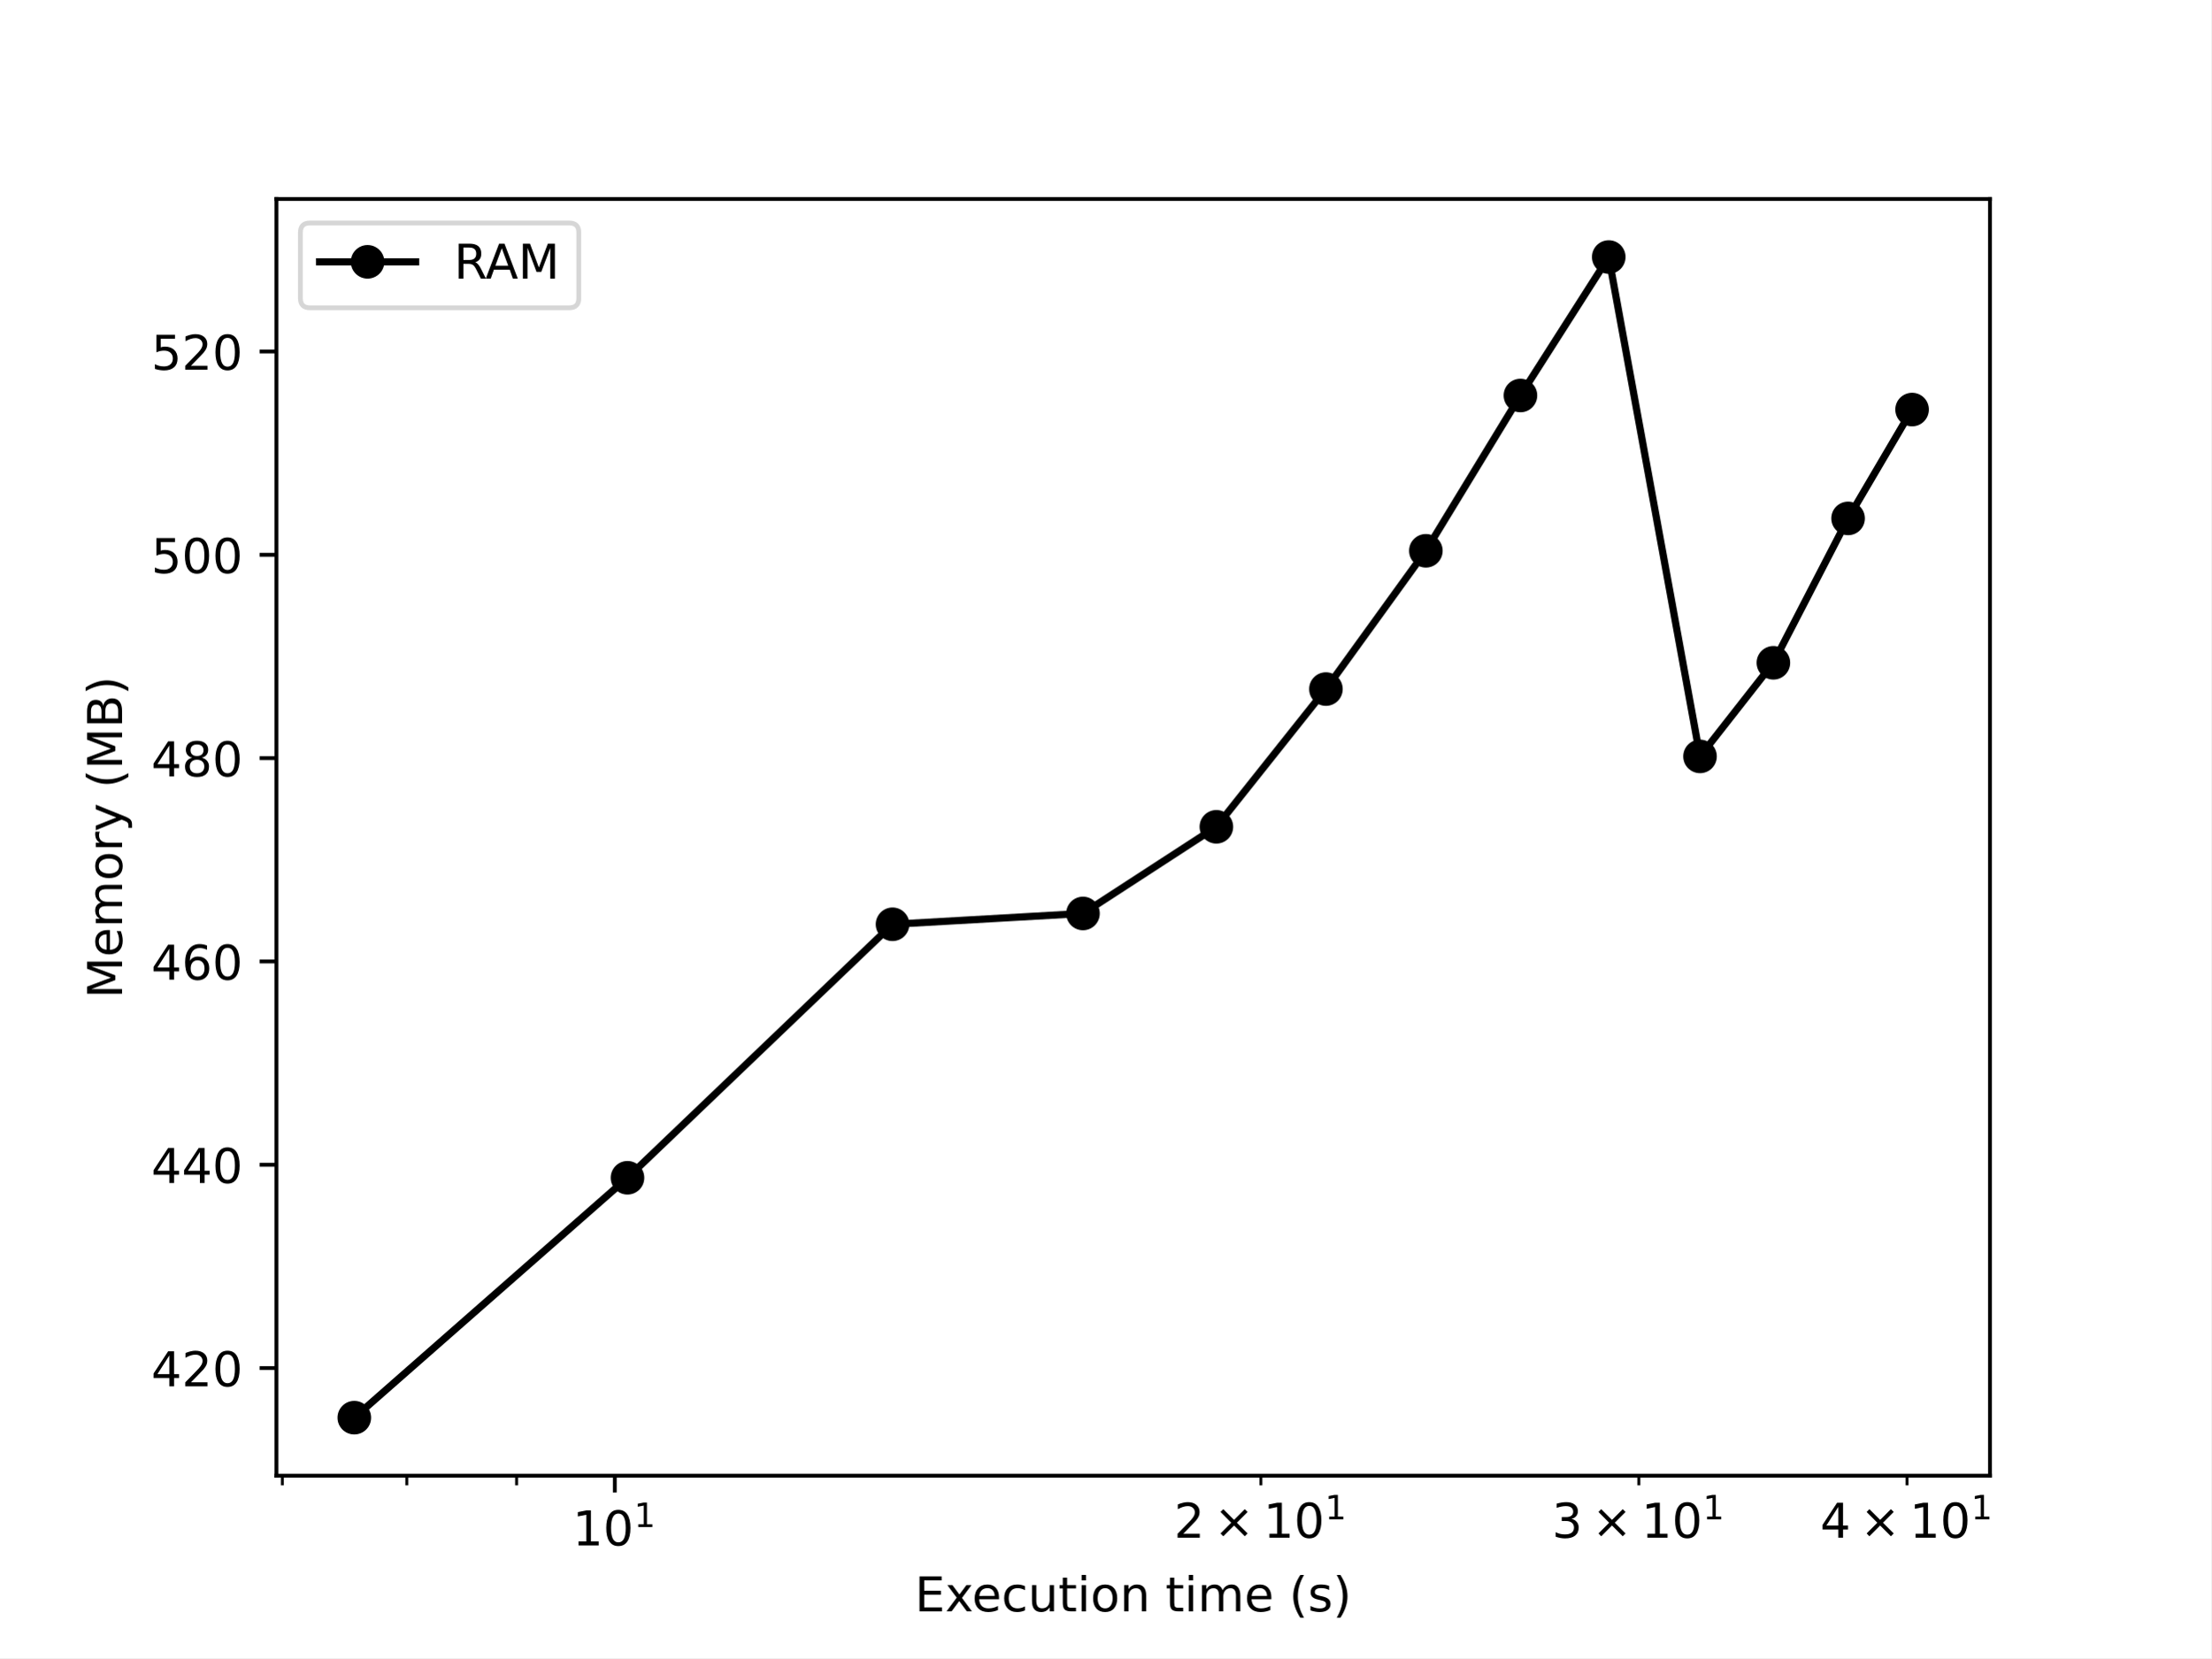
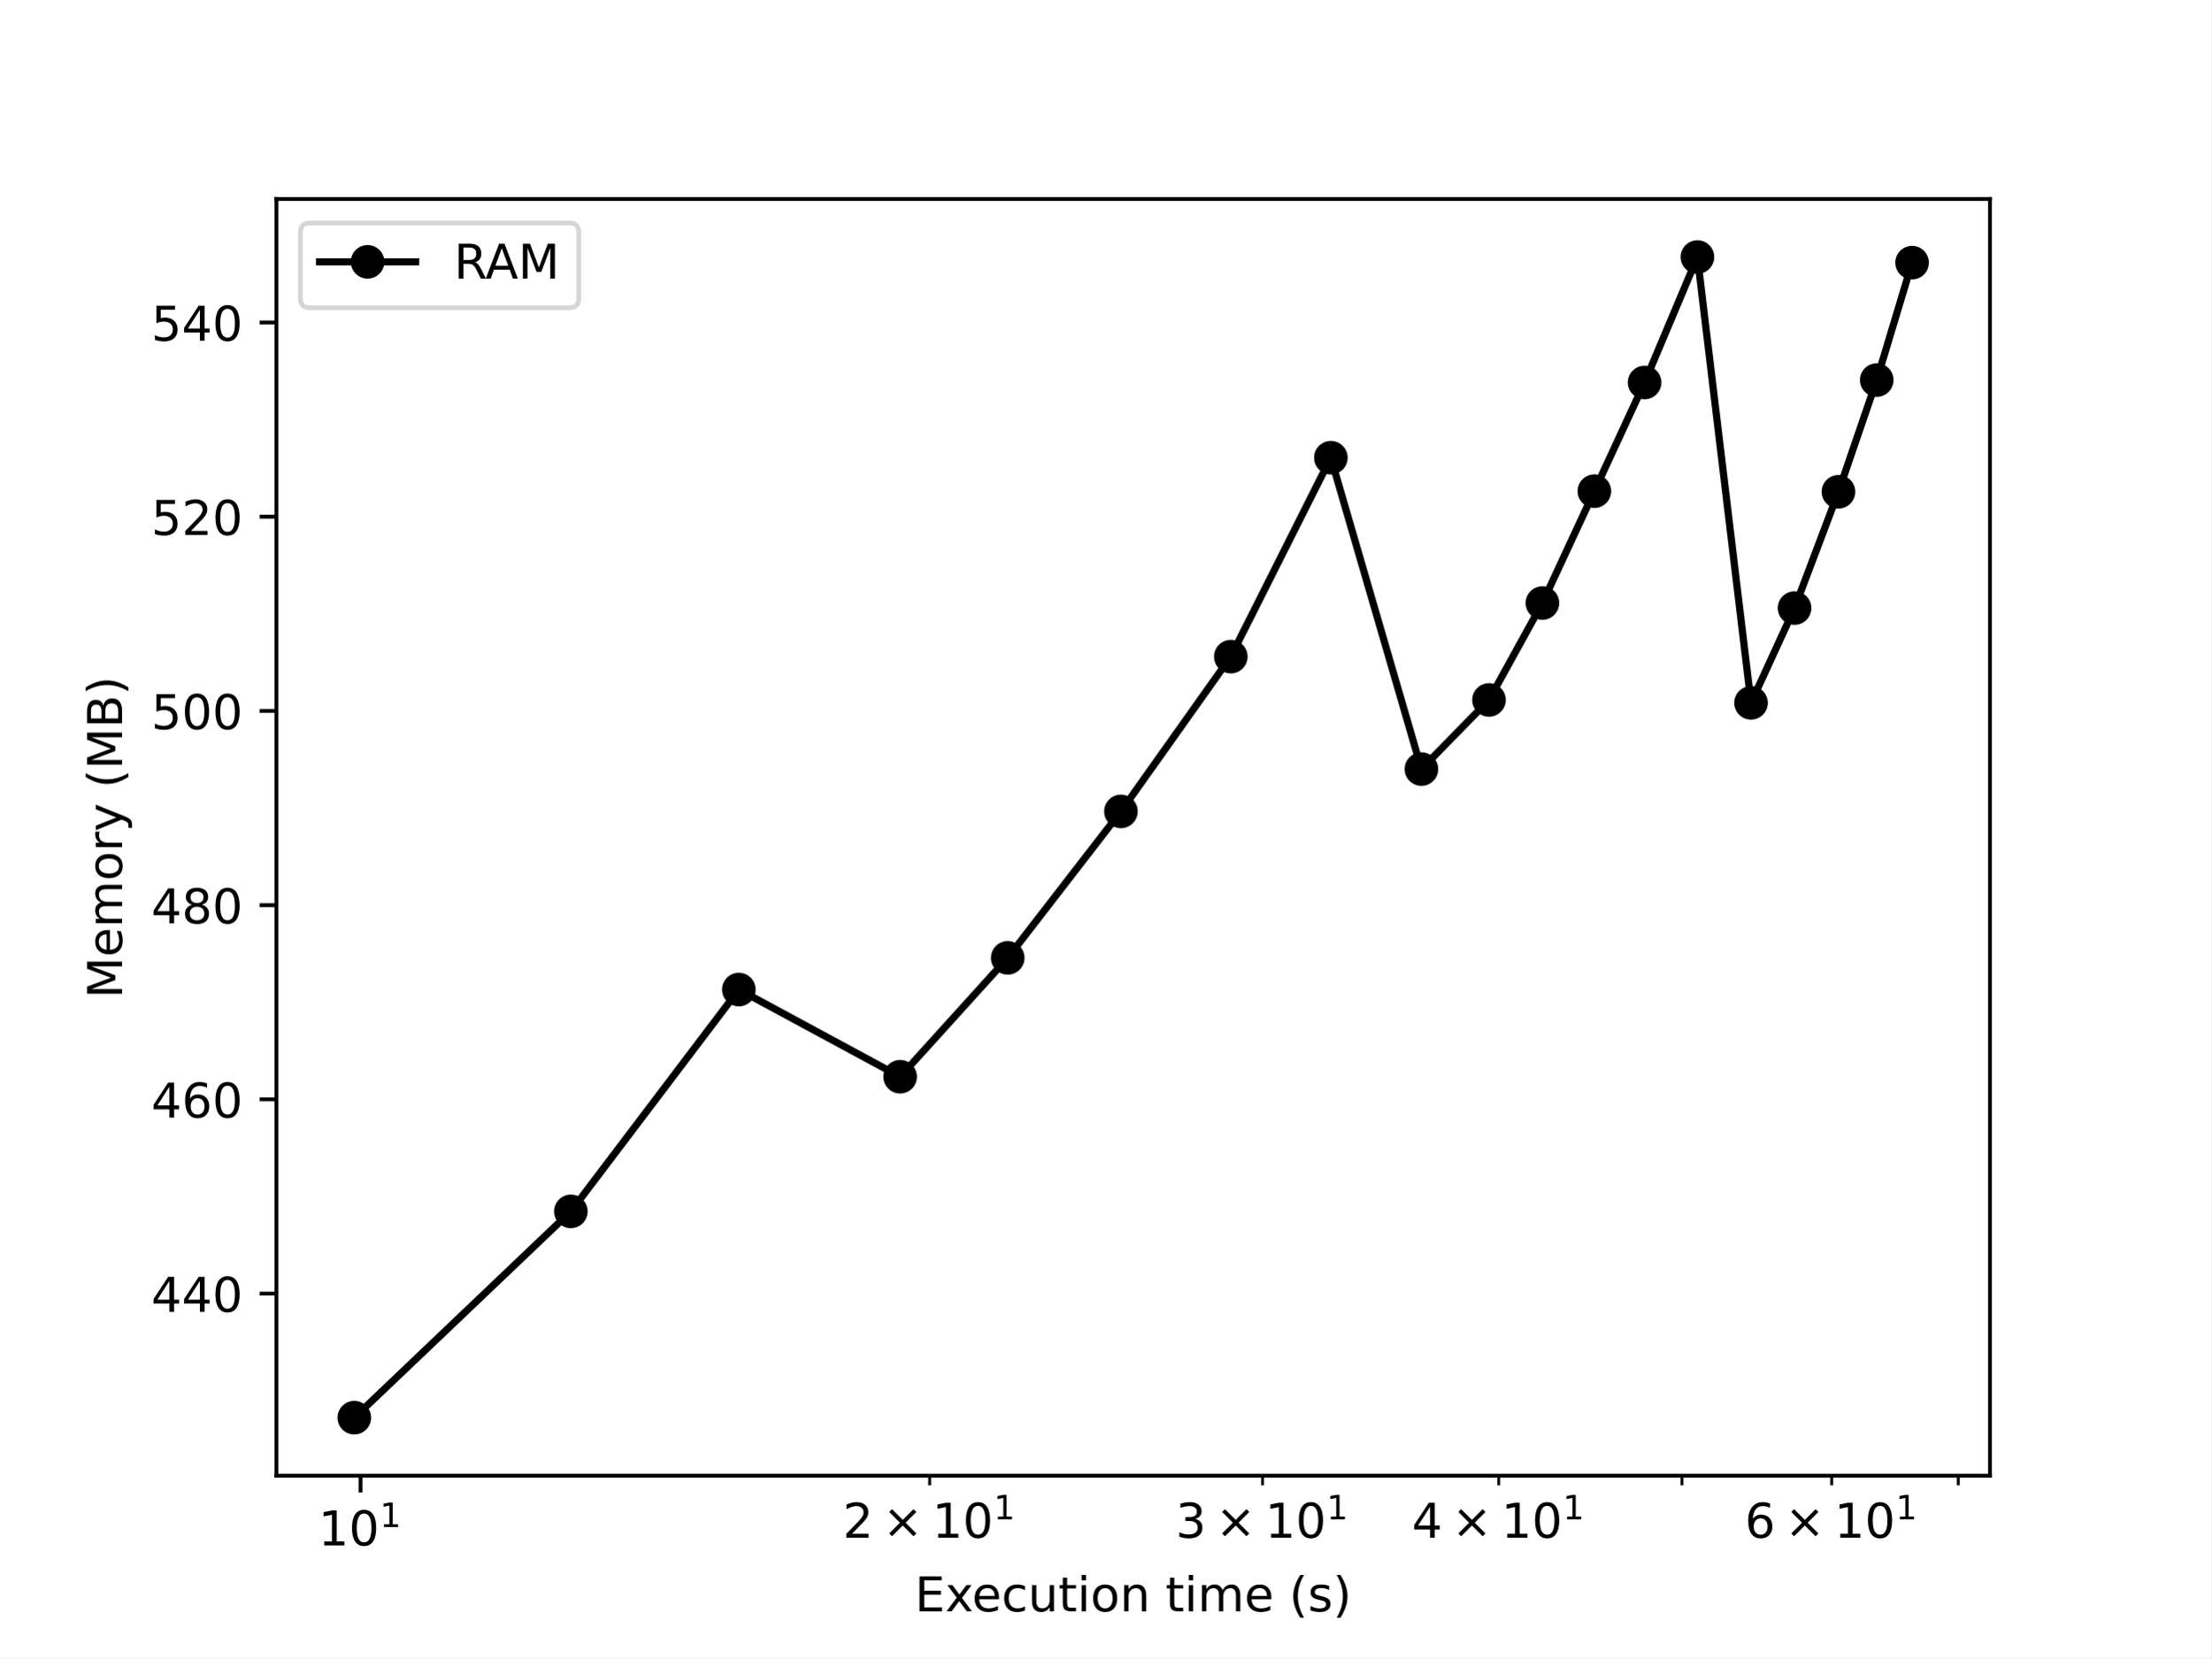
<svg xmlns="http://www.w3.org/2000/svg" xmlns:xlink="http://www.w3.org/1999/xlink" height="345.6pt" version="1.1" viewBox="0 0 460.8 345.6" width="460.8pt">
  <defs>
    <style type="text/css">*{stroke-linecap:butt;stroke-linejoin:round;}</style>
  </defs>
  <g id="figure_1">
    <g id="patch_1">
      <path d="M 0 345.6  L 460.8 345.6  L 460.8 0  L 0 0  z " style="fill:#ffffff;" />
    </g>
    <g id="axes_1">
      <g id="patch_2">
        <path d="M 57.6 307.584  L 414.72 307.584  L 414.72 41.472  L 57.6 41.472  z " style="fill:#ffffff;" />
      </g>
      <g id="matplotlib.axis_1">
        <g id="xtick_1">
          <g id="line2d_1">
            <defs>
-               <path d="M 0 0  L 0 3.5  " id="m447aba6f31" style="stroke:#000000;stroke-width:0.8;" />
-             </defs>
-             <g>
-               <use style="stroke:#000000;stroke-width:0.8;" x="128.124" xlink:href="#m447aba6f31" y="307.584" />
+               <path d="M 0 0  L 0 3.5  " id="m35bfa6bfeb" style="stroke:#000000;stroke-width:0.8;" />
+             </defs>
+             <g>
+               <use style="stroke:#000000;stroke-width:0.8;" x="75.128" xlink:href="#m35bfa6bfeb" y="307.584" />
            </g>
          </g>
          <g id="text_1">
-             <g transform="translate(119.3236 322.1824)scale(0.1 -0.1)">
+             <g transform="translate(66.32834 322.1824)scale(0.1 -0.1)">
              <defs>
                <path d="M 12.406 8.297  L 28.516 8.297  L 28.516 63.922  L 10.984 60.406  L 10.984 69.391  L 28.422 72.906  L 38.281 72.906  L 38.281 8.297  L 54.391 8.297  L 54.391 0  L 12.406 0  z " id="DejaVuSans-49" />
                <path d="M 31.781 66.406  Q 24.172 66.406 20.328 58.906  Q 16.5 51.422 16.5 36.375  Q 16.5 21.391 20.328 13.891  Q 24.172 6.391 31.781 6.391  Q 39.453 6.391 43.281 13.891  Q 47.125 21.391 47.125 36.375  Q 47.125 51.422 43.281 58.906  Q 39.453 66.406 31.781 66.406  z M 31.781 74.219  Q 44.047 74.219 50.516 64.516  Q 56.984 54.828 56.984 36.375  Q 56.984 17.969 50.516 8.266  Q 44.047 -1.422 31.781 -1.422  Q 19.531 -1.422 13.062 8.266  Q 6.594 17.969 6.594 36.375  Q 6.594 54.828 13.062 64.516  Q 19.531 74.219 31.781 74.219  z " id="DejaVuSans-48" />
              </defs>
              <use transform="translate(0 0.684375)" xlink:href="#DejaVuSans-49" />
              <use transform="translate(63.62305 0.684375)" xlink:href="#DejaVuSans-48" />
              <use transform="translate(128.2031 38.96563)scale(0.7)" xlink:href="#DejaVuSans-49" />
            </g>
          </g>
        </g>
        <g id="xtick_2">
          <g id="line2d_2">
            <defs>
-               <path d="M 0 0  L 0 2  " id="mf424b0ec6a" style="stroke:#000000;stroke-width:0.6;" />
-             </defs>
-             <g>
-               <use style="stroke:#000000;stroke-width:0.6;" x="58.834" xlink:href="#mf424b0ec6a" y="307.584" />
-             </g>
-           </g>
-         </g>
-         <g id="xtick_3">
-           <g id="line2d_3">
-             <g>
-               <use style="stroke:#000000;stroke-width:0.6;" x="84.775" xlink:href="#mf424b0ec6a" y="307.584" />
-             </g>
-           </g>
-         </g>
-         <g id="xtick_4">
-           <g id="line2d_4">
-             <g>
-               <use style="stroke:#000000;stroke-width:0.6;" x="107.656" xlink:href="#mf424b0ec6a" y="307.584" />
-             </g>
-           </g>
-         </g>
-         <g id="xtick_5">
-           <g id="line2d_5">
-             <g>
-               <use style="stroke:#000000;stroke-width:0.6;" x="262.778" xlink:href="#mf424b0ec6a" y="307.584" />
+               <path d="M 0 0  L 0 2  " id="ma7cd1649b4" style="stroke:#000000;stroke-width:0.6;" />
+             </defs>
+             <g>
+               <use style="stroke:#000000;stroke-width:0.6;" x="193.739" xlink:href="#ma7cd1649b4" y="307.584" />
            </g>
          </g>
          <g id="text_2">
-             <g transform="translate(244.678 320.5824)scale(0.1 -0.1)">
+             <g transform="translate(175.6394 320.5824)scale(0.1 -0.1)">
              <defs>
                <path d="M 19.188 8.297  L 53.609 8.297  L 53.609 0  L 7.328 0  L 7.328 8.297  Q 12.938 14.109 22.625 23.891  Q 32.328 33.688 34.812 36.531  Q 39.547 41.844 41.422 45.531  Q 43.312 49.219 43.312 52.781  Q 43.312 58.594 39.234 62.25  Q 35.156 65.922 28.609 65.922  Q 23.969 65.922 18.812 64.312  Q 13.672 62.703 7.812 59.422  L 7.812 69.391  Q 13.766 71.781 18.938 73  Q 24.125 74.219 28.422 74.219  Q 39.75 74.219 46.484 68.547  Q 53.219 62.891 53.219 53.422  Q 53.219 48.922 51.531 44.891  Q 49.859 40.875 45.406 35.406  Q 44.188 33.984 37.641 27.219  Q 31.109 20.453 19.188 8.297  z " id="DejaVuSans-50" />
                <path d="M 70.125 53.719  L 47.797 31.297  L 70.125 8.984  L 64.312 3.078  L 41.891 25.484  L 19.484 3.078  L 13.719 8.984  L 35.984 31.297  L 13.719 53.719  L 19.484 59.625  L 41.891 37.203  L 64.312 59.625  z " id="DejaVuSans-215" />
              </defs>
              <use transform="translate(0 0.684375)" xlink:href="#DejaVuSans-50" />
              <use transform="translate(83.10547 0.684375)" xlink:href="#DejaVuSans-215" />
              <use transform="translate(186.377 0.684375)" xlink:href="#DejaVuSans-49" />
              <use transform="translate(250 0.684375)" xlink:href="#DejaVuSans-48" />
              <use transform="translate(314.5801 38.96563)scale(0.7)" xlink:href="#DejaVuSans-49" />
            </g>
          </g>
        </g>
-         <g id="xtick_6">
-           <g id="line2d_6">
-             <g>
-               <use style="stroke:#000000;stroke-width:0.6;" x="341.546" xlink:href="#mf424b0ec6a" y="307.584" />
+         <g id="xtick_3">
+           <g id="line2d_3">
+             <g>
+               <use style="stroke:#000000;stroke-width:0.6;" x="263.122" xlink:href="#ma7cd1649b4" y="307.584" />
            </g>
          </g>
          <g id="text_3">
-             <g transform="translate(323.4459 320.5824)scale(0.1 -0.1)">
+             <g transform="translate(245.0224 320.5824)scale(0.1 -0.1)">
              <defs>
                <path d="M 40.578 39.312  Q 47.656 37.797 51.625 33  Q 55.609 28.219 55.609 21.188  Q 55.609 10.406 48.188 4.484  Q 40.766 -1.422 27.094 -1.422  Q 22.516 -1.422 17.656 -0.516  Q 12.797 0.391 7.625 2.203  L 7.625 11.719  Q 11.719 9.328 16.594 8.109  Q 21.484 6.891 26.812 6.891  Q 36.078 6.891 40.938 10.547  Q 45.797 14.203 45.797 21.188  Q 45.797 27.641 41.281 31.266  Q 36.766 34.906 28.719 34.906  L 20.219 34.906  L 20.219 43.016  L 29.109 43.016  Q 36.375 43.016 40.234 45.922  Q 44.094 48.828 44.094 54.297  Q 44.094 59.906 40.109 62.906  Q 36.141 65.922 28.719 65.922  Q 24.656 65.922 20.016 65.031  Q 15.375 64.156 9.812 62.312  L 9.812 71.094  Q 15.438 72.656 20.344 73.438  Q 25.25 74.219 29.594 74.219  Q 40.828 74.219 47.359 69.109  Q 53.906 64.016 53.906 55.328  Q 53.906 49.266 50.438 45.094  Q 46.969 40.922 40.578 39.312  z " id="DejaVuSans-51" />
              </defs>
              <use transform="translate(0 0.684375)" xlink:href="#DejaVuSans-51" />
              <use transform="translate(83.10547 0.684375)" xlink:href="#DejaVuSans-215" />
              <use transform="translate(186.377 0.684375)" xlink:href="#DejaVuSans-49" />
              <use transform="translate(250 0.684375)" xlink:href="#DejaVuSans-48" />
              <use transform="translate(314.5801 38.96563)scale(0.7)" xlink:href="#DejaVuSans-49" />
            </g>
          </g>
        </g>
-         <g id="xtick_7">
-           <g id="line2d_7">
-             <g>
-               <use style="stroke:#000000;stroke-width:0.6;" x="397.433" xlink:href="#mf424b0ec6a" y="307.584" />
+         <g id="xtick_4">
+           <g id="line2d_4">
+             <g>
+               <use style="stroke:#000000;stroke-width:0.6;" x="312.35" xlink:href="#ma7cd1649b4" y="307.584" />
            </g>
          </g>
          <g id="text_4">
-             <g transform="translate(379.3325 320.5824)scale(0.1 -0.1)">
+             <g transform="translate(294.2505 320.5824)scale(0.1 -0.1)">
              <defs>
                <path d="M 37.797 64.312  L 12.891 25.391  L 37.797 25.391  z M 35.203 72.906  L 47.609 72.906  L 47.609 25.391  L 58.016 25.391  L 58.016 17.188  L 47.609 17.188  L 47.609 0  L 37.797 0  L 37.797 17.188  L 4.891 17.188  L 4.891 26.703  z " id="DejaVuSans-52" />
              </defs>
              <use transform="translate(0 0.684375)" xlink:href="#DejaVuSans-52" />
              <use transform="translate(83.10547 0.684375)" xlink:href="#DejaVuSans-215" />
              <use transform="translate(186.377 0.684375)" xlink:href="#DejaVuSans-49" />
              <use transform="translate(250 0.684375)" xlink:href="#DejaVuSans-48" />
              <use transform="translate(314.5801 38.96563)scale(0.7)" xlink:href="#DejaVuSans-49" />
            </g>
          </g>
        </g>
-         <g id="text_5">
+         <g id="xtick_5">
+           <g id="line2d_5">
+             <g>
+               <use style="stroke:#000000;stroke-width:0.6;" x="350.535" xlink:href="#ma7cd1649b4" y="307.584" />
+             </g>
+           </g>
+         </g>
+         <g id="xtick_6">
+           <g id="line2d_6">
+             <g>
+               <use style="stroke:#000000;stroke-width:0.6;" x="381.734" xlink:href="#ma7cd1649b4" y="307.584" />
+             </g>
+           </g>
+           <g id="text_5">
+             <g transform="translate(363.6335 320.5824)scale(0.1 -0.1)">
+               <defs>
+                 <path d="M 33.016 40.375  Q 26.375 40.375 22.484 35.828  Q 18.609 31.297 18.609 23.391  Q 18.609 15.531 22.484 10.953  Q 26.375 6.391 33.016 6.391  Q 39.656 6.391 43.531 10.953  Q 47.406 15.531 47.406 23.391  Q 47.406 31.297 43.531 35.828  Q 39.656 40.375 33.016 40.375  z M 52.594 71.297  L 52.594 62.312  Q 48.875 64.062 45.094 64.984  Q 41.312 65.922 37.594 65.922  Q 27.828 65.922 22.672 59.328  Q 17.531 52.734 16.797 39.406  Q 19.672 43.656 24.016 45.922  Q 28.375 48.188 33.594 48.188  Q 44.578 48.188 50.953 41.516  Q 57.328 34.859 57.328 23.391  Q 57.328 12.156 50.688 5.359  Q 44.047 -1.422 33.016 -1.422  Q 20.359 -1.422 13.672 8.266  Q 6.984 17.969 6.984 36.375  Q 6.984 53.656 15.188 63.938  Q 23.391 74.219 37.203 74.219  Q 40.922 74.219 44.703 73.484  Q 48.484 72.75 52.594 71.297  z " id="DejaVuSans-54" />
+               </defs>
+               <use transform="translate(0 0.684375)" xlink:href="#DejaVuSans-54" />
+               <use transform="translate(83.10547 0.684375)" xlink:href="#DejaVuSans-215" />
+               <use transform="translate(186.377 0.684375)" xlink:href="#DejaVuSans-49" />
+               <use transform="translate(250 0.684375)" xlink:href="#DejaVuSans-48" />
+               <use transform="translate(314.5801 38.96563)scale(0.7)" xlink:href="#DejaVuSans-49" />
+             </g>
+           </g>
+         </g>
+         <g id="xtick_7">
+           <g id="line2d_7">
+             <g>
+               <use style="stroke:#000000;stroke-width:0.6;" x="408.112" xlink:href="#ma7cd1649b4" y="307.584" />
+             </g>
+           </g>
+         </g>
+         <g id="text_6">
          <g transform="translate(190.6452 335.8606)scale(0.1 -0.1)">
            <defs>
              <path d="M 9.812 72.906  L 55.906 72.906  L 55.906 64.594  L 19.672 64.594  L 19.672 43.016  L 54.391 43.016  L 54.391 34.719  L 19.672 34.719  L 19.672 8.297  L 56.781 8.297  L 56.781 0  L 9.812 0  z " id="DejaVuSans-69" />
              <path d="M 54.891 54.688  L 35.109 28.078  L 55.906 0  L 45.312 0  L 29.391 21.484  L 13.484 0  L 2.875 0  L 24.125 28.609  L 4.688 54.688  L 15.281 54.688  L 29.781 35.203  L 44.281 54.688  z " id="DejaVuSans-120" />
              <path d="M 56.203 29.594  L 56.203 25.203  L 14.891 25.203  Q 15.484 15.922 20.484 11.062  Q 25.484 6.203 34.422 6.203  Q 39.594 6.203 44.453 7.469  Q 49.312 8.734 54.109 11.281  L 54.109 2.781  Q 49.266 0.734 44.188 -0.344  Q 39.109 -1.422 33.891 -1.422  Q 20.797 -1.422 13.156 6.188  Q 5.516 13.812 5.516 26.812  Q 5.516 40.234 12.766 48.109  Q 20.016 56 32.328 56  Q 43.359 56 49.781 48.891  Q 56.203 41.797 56.203 29.594  z M 47.219 32.234  Q 47.125 39.594 43.094 43.984  Q 39.062 48.391 32.422 48.391  Q 24.906 48.391 20.391 44.141  Q 15.875 39.891 15.188 32.172  z " id="DejaVuSans-101" />
              <path d="M 48.781 52.594  L 48.781 44.188  Q 44.969 46.297 41.141 47.344  Q 37.312 48.391 33.406 48.391  Q 24.656 48.391 19.812 42.844  Q 14.984 37.312 14.984 27.297  Q 14.984 17.281 19.812 11.734  Q 24.656 6.203 33.406 6.203  Q 37.312 6.203 41.141 7.25  Q 44.969 8.297 48.781 10.406  L 48.781 2.094  Q 45.016 0.344 40.984 -0.531  Q 36.969 -1.422 32.422 -1.422  Q 20.062 -1.422 12.781 6.344  Q 5.516 14.109 5.516 27.297  Q 5.516 40.672 12.859 48.328  Q 20.219 56 33.016 56  Q 37.156 56 41.109 55.141  Q 45.062 54.297 48.781 52.594  z " id="DejaVuSans-99" />
              <path d="M 8.5 21.578  L 8.5 54.688  L 17.484 54.688  L 17.484 21.922  Q 17.484 14.156 20.5 10.266  Q 23.531 6.391 29.594 6.391  Q 36.859 6.391 41.078 11.031  Q 45.312 15.672 45.312 23.688  L 45.312 54.688  L 54.297 54.688  L 54.297 0  L 45.312 0  L 45.312 8.406  Q 42.047 3.422 37.719 1  Q 33.406 -1.422 27.688 -1.422  Q 18.266 -1.422 13.375 4.438  Q 8.5 10.297 8.5 21.578  z M 31.109 56  z " id="DejaVuSans-117" />
              <path d="M 18.312 70.219  L 18.312 54.688  L 36.812 54.688  L 36.812 47.703  L 18.312 47.703  L 18.312 18.016  Q 18.312 11.328 20.141 9.422  Q 21.969 7.516 27.594 7.516  L 36.812 7.516  L 36.812 0  L 27.594 0  Q 17.188 0 13.234 3.875  Q 9.281 7.766 9.281 18.016  L 9.281 47.703  L 2.688 47.703  L 2.688 54.688  L 9.281 54.688  L 9.281 70.219  z " id="DejaVuSans-116" />
              <path d="M 9.422 54.688  L 18.406 54.688  L 18.406 0  L 9.422 0  z M 9.422 75.984  L 18.406 75.984  L 18.406 64.594  L 9.422 64.594  z " id="DejaVuSans-105" />
              <path d="M 30.609 48.391  Q 23.391 48.391 19.188 42.75  Q 14.984 37.109 14.984 27.297  Q 14.984 17.484 19.156 11.844  Q 23.344 6.203 30.609 6.203  Q 37.797 6.203 41.984 11.859  Q 46.188 17.531 46.188 27.297  Q 46.188 37.016 41.984 42.703  Q 37.797 48.391 30.609 48.391  z M 30.609 56  Q 42.328 56 49.016 48.375  Q 55.719 40.766 55.719 27.297  Q 55.719 13.875 49.016 6.219  Q 42.328 -1.422 30.609 -1.422  Q 18.844 -1.422 12.172 6.219  Q 5.516 13.875 5.516 27.297  Q 5.516 40.766 12.172 48.375  Q 18.844 56 30.609 56  z " id="DejaVuSans-111" />
              <path d="M 54.891 33.016  L 54.891 0  L 45.906 0  L 45.906 32.719  Q 45.906 40.484 42.875 44.328  Q 39.844 48.188 33.797 48.188  Q 26.516 48.188 22.312 43.547  Q 18.109 38.922 18.109 30.906  L 18.109 0  L 9.078 0  L 9.078 54.688  L 18.109 54.688  L 18.109 46.188  Q 21.344 51.125 25.703 53.562  Q 30.078 56 35.797 56  Q 45.219 56 50.047 50.172  Q 54.891 44.344 54.891 33.016  z " id="DejaVuSans-110" />
              <path id="DejaVuSans-32" />
              <path d="M 52 44.188  Q 55.375 50.25 60.062 53.125  Q 64.75 56 71.094 56  Q 79.641 56 84.281 50.016  Q 88.922 44.047 88.922 33.016  L 88.922 0  L 79.891 0  L 79.891 32.719  Q 79.891 40.578 77.094 44.375  Q 74.312 48.188 68.609 48.188  Q 61.625 48.188 57.562 43.547  Q 53.516 38.922 53.516 30.906  L 53.516 0  L 44.484 0  L 44.484 32.719  Q 44.484 40.625 41.703 44.406  Q 38.922 48.188 33.109 48.188  Q 26.219 48.188 22.156 43.531  Q 18.109 38.875 18.109 30.906  L 18.109 0  L 9.078 0  L 9.078 54.688  L 18.109 54.688  L 18.109 46.188  Q 21.188 51.219 25.484 53.609  Q 29.781 56 35.688 56  Q 41.656 56 45.828 52.969  Q 50 49.953 52 44.188  z " id="DejaVuSans-109" />
              <path d="M 31 75.875  Q 24.469 64.656 21.281 53.656  Q 18.109 42.672 18.109 31.391  Q 18.109 20.125 21.312 9.062  Q 24.516 -2 31 -13.188  L 23.188 -13.188  Q 15.875 -1.703 12.234 9.375  Q 8.594 20.453 8.594 31.391  Q 8.594 42.281 12.203 53.312  Q 15.828 64.359 23.188 75.875  z " id="DejaVuSans-40" />
              <path d="M 44.281 53.078  L 44.281 44.578  Q 40.484 46.531 36.375 47.5  Q 32.281 48.484 27.875 48.484  Q 21.188 48.484 17.844 46.438  Q 14.5 44.391 14.5 40.281  Q 14.5 37.156 16.891 35.375  Q 19.281 33.594 26.516 31.984  L 29.594 31.297  Q 39.156 29.25 43.188 25.516  Q 47.219 21.781 47.219 15.094  Q 47.219 7.469 41.188 3.016  Q 35.156 -1.422 24.609 -1.422  Q 20.219 -1.422 15.453 -0.562  Q 10.688 0.297 5.422 2  L 5.422 11.281  Q 10.406 8.688 15.234 7.391  Q 20.062 6.109 24.812 6.109  Q 31.156 6.109 34.562 8.281  Q 37.984 10.453 37.984 14.406  Q 37.984 18.062 35.516 20.016  Q 33.062 21.969 24.703 23.781  L 21.578 24.516  Q 13.234 26.266 9.516 29.906  Q 5.812 33.547 5.812 39.891  Q 5.812 47.609 11.281 51.797  Q 16.75 56 26.812 56  Q 31.781 56 36.172 55.266  Q 40.578 54.547 44.281 53.078  z " id="DejaVuSans-115" />
              <path d="M 8.016 75.875  L 15.828 75.875  Q 23.141 64.359 26.781 53.312  Q 30.422 42.281 30.422 31.391  Q 30.422 20.453 26.781 9.375  Q 23.141 -1.703 15.828 -13.188  L 8.016 -13.188  Q 14.5 -2 17.703 9.062  Q 20.906 20.125 20.906 31.391  Q 20.906 42.672 17.703 53.656  Q 14.5 64.656 8.016 75.875  z " id="DejaVuSans-41" />
            </defs>
            <use xlink:href="#DejaVuSans-69" />
            <use x="63.184" xlink:href="#DejaVuSans-120" />
            <use x="119.238" xlink:href="#DejaVuSans-101" />
            <use x="180.762" xlink:href="#DejaVuSans-99" />
            <use x="235.742" xlink:href="#DejaVuSans-117" />
            <use x="299.121" xlink:href="#DejaVuSans-116" />
            <use x="338.33" xlink:href="#DejaVuSans-105" />
            <use x="366.113" xlink:href="#DejaVuSans-111" />
            <use x="427.295" xlink:href="#DejaVuSans-110" />
            <use x="490.674" xlink:href="#DejaVuSans-32" />
            <use x="522.461" xlink:href="#DejaVuSans-116" />
            <use x="561.67" xlink:href="#DejaVuSans-105" />
            <use x="589.453" xlink:href="#DejaVuSans-109" />
            <use x="686.865" xlink:href="#DejaVuSans-101" />
            <use x="748.389" xlink:href="#DejaVuSans-32" />
            <use x="780.176" xlink:href="#DejaVuSans-40" />
            <use x="819.189" xlink:href="#DejaVuSans-115" />
            <use x="871.289" xlink:href="#DejaVuSans-41" />
          </g>
        </g>
      </g>
      <g id="matplotlib.axis_2">
        <g id="ytick_1">
          <g id="line2d_8">
            <defs>
-               <path d="M 0 0  L -3.5 0  " id="mc672547685" style="stroke:#000000;stroke-width:0.8;" />
-             </defs>
-             <g>
-               <use style="stroke:#000000;stroke-width:0.8;" x="57.6" xlink:href="#mc672547685" y="285.151" />
-             </g>
-           </g>
-           <g id="text_6">
-             <g transform="translate(31.5125 288.9499)scale(0.1 -0.1)">
+               <path d="M 0 0  L -3.5 0  " id="mca66c3e7ea" style="stroke:#000000;stroke-width:0.8;" />
+             </defs>
+             <g>
+               <use style="stroke:#000000;stroke-width:0.8;" x="57.6" xlink:href="#mca66c3e7ea" y="269.629" />
+             </g>
+           </g>
+           <g id="text_7">
+             <g transform="translate(31.5125 273.4281)scale(0.1 -0.1)">
              <use xlink:href="#DejaVuSans-52" />
-               <use x="63.623" xlink:href="#DejaVuSans-50" />
+               <use x="63.623" xlink:href="#DejaVuSans-52" />
              <use x="127.246" xlink:href="#DejaVuSans-48" />
            </g>
          </g>
        </g>
        <g id="ytick_2">
          <g id="line2d_9">
            <g>
-               <use style="stroke:#000000;stroke-width:0.8;" x="57.6" xlink:href="#mc672547685" y="242.773" />
-             </g>
-           </g>
-           <g id="text_7">
-             <g transform="translate(31.5125 246.5717)scale(0.1 -0.1)">
+               <use style="stroke:#000000;stroke-width:0.8;" x="57.6" xlink:href="#mca66c3e7ea" y="229.145" />
+             </g>
+           </g>
+           <g id="text_8">
+             <g transform="translate(31.5125 232.9438)scale(0.1 -0.1)">
              <use xlink:href="#DejaVuSans-52" />
-               <use x="63.623" xlink:href="#DejaVuSans-52" />
+               <use x="63.623" xlink:href="#DejaVuSans-54" />
              <use x="127.246" xlink:href="#DejaVuSans-48" />
            </g>
          </g>
        </g>
        <g id="ytick_3">
          <g id="line2d_10">
            <g>
-               <use style="stroke:#000000;stroke-width:0.8;" x="57.6" xlink:href="#mc672547685" y="200.394" />
-             </g>
-           </g>
-           <g id="text_8">
-             <g transform="translate(31.5125 204.1935)scale(0.1 -0.1)">
-               <defs>
-                 <path d="M 33.016 40.375  Q 26.375 40.375 22.484 35.828  Q 18.609 31.297 18.609 23.391  Q 18.609 15.531 22.484 10.953  Q 26.375 6.391 33.016 6.391  Q 39.656 6.391 43.531 10.953  Q 47.406 15.531 47.406 23.391  Q 47.406 31.297 43.531 35.828  Q 39.656 40.375 33.016 40.375  z M 52.594 71.297  L 52.594 62.312  Q 48.875 64.062 45.094 64.984  Q 41.312 65.922 37.594 65.922  Q 27.828 65.922 22.672 59.328  Q 17.531 52.734 16.797 39.406  Q 19.672 43.656 24.016 45.922  Q 28.375 48.188 33.594 48.188  Q 44.578 48.188 50.953 41.516  Q 57.328 34.859 57.328 23.391  Q 57.328 12.156 50.688 5.359  Q 44.047 -1.422 33.016 -1.422  Q 20.359 -1.422 13.672 8.266  Q 6.984 17.969 6.984 36.375  Q 6.984 53.656 15.188 63.938  Q 23.391 74.219 37.203 74.219  Q 40.922 74.219 44.703 73.484  Q 48.484 72.75 52.594 71.297  z " id="DejaVuSans-54" />
+               <use style="stroke:#000000;stroke-width:0.8;" x="57.6" xlink:href="#mca66c3e7ea" y="188.66" />
+             </g>
+           </g>
+           <g id="text_9">
+             <g transform="translate(31.5125 192.4595)scale(0.1 -0.1)">
+               <defs>
+                 <path d="M 31.781 34.625  Q 24.75 34.625 20.719 30.859  Q 16.703 27.094 16.703 20.516  Q 16.703 13.922 20.719 10.156  Q 24.75 6.391 31.781 6.391  Q 38.812 6.391 42.859 10.172  Q 46.922 13.969 46.922 20.516  Q 46.922 27.094 42.891 30.859  Q 38.875 34.625 31.781 34.625  z M 21.922 38.812  Q 15.578 40.375 12.031 44.719  Q 8.5 49.078 8.5 55.328  Q 8.5 64.062 14.719 69.141  Q 20.953 74.219 31.781 74.219  Q 42.672 74.219 48.875 69.141  Q 55.078 64.062 55.078 55.328  Q 55.078 49.078 51.531 44.719  Q 48 40.375 41.703 38.812  Q 48.828 37.156 52.797 32.312  Q 56.781 27.484 56.781 20.516  Q 56.781 9.906 50.312 4.234  Q 43.844 -1.422 31.781 -1.422  Q 19.734 -1.422 13.25 4.234  Q 6.781 9.906 6.781 20.516  Q 6.781 27.484 10.781 32.312  Q 14.797 37.156 21.922 38.812  z M 18.312 54.391  Q 18.312 48.734 21.844 45.562  Q 25.391 42.391 31.781 42.391  Q 38.141 42.391 41.719 45.562  Q 45.312 48.734 45.312 54.391  Q 45.312 60.062 41.719 63.234  Q 38.141 66.406 31.781 66.406  Q 25.391 66.406 21.844 63.234  Q 18.312 60.062 18.312 54.391  z " id="DejaVuSans-56" />
              </defs>
              <use xlink:href="#DejaVuSans-52" />
-               <use x="63.623" xlink:href="#DejaVuSans-54" />
+               <use x="63.623" xlink:href="#DejaVuSans-56" />
              <use x="127.246" xlink:href="#DejaVuSans-48" />
            </g>
          </g>
        </g>
        <g id="ytick_4">
          <g id="line2d_11">
            <g>
-               <use style="stroke:#000000;stroke-width:0.8;" x="57.6" xlink:href="#mc672547685" y="158.016" />
-             </g>
-           </g>
-           <g id="text_9">
-             <g transform="translate(31.5125 161.8153)scale(0.1 -0.1)">
-               <defs>
-                 <path d="M 31.781 34.625  Q 24.75 34.625 20.719 30.859  Q 16.703 27.094 16.703 20.516  Q 16.703 13.922 20.719 10.156  Q 24.75 6.391 31.781 6.391  Q 38.812 6.391 42.859 10.172  Q 46.922 13.969 46.922 20.516  Q 46.922 27.094 42.891 30.859  Q 38.875 34.625 31.781 34.625  z M 21.922 38.812  Q 15.578 40.375 12.031 44.719  Q 8.5 49.078 8.5 55.328  Q 8.5 64.062 14.719 69.141  Q 20.953 74.219 31.781 74.219  Q 42.672 74.219 48.875 69.141  Q 55.078 64.062 55.078 55.328  Q 55.078 49.078 51.531 44.719  Q 48 40.375 41.703 38.812  Q 48.828 37.156 52.797 32.312  Q 56.781 27.484 56.781 20.516  Q 56.781 9.906 50.312 4.234  Q 43.844 -1.422 31.781 -1.422  Q 19.734 -1.422 13.25 4.234  Q 6.781 9.906 6.781 20.516  Q 6.781 27.484 10.781 32.312  Q 14.797 37.156 21.922 38.812  z M 18.312 54.391  Q 18.312 48.734 21.844 45.562  Q 25.391 42.391 31.781 42.391  Q 38.141 42.391 41.719 45.562  Q 45.312 48.734 45.312 54.391  Q 45.312 60.062 41.719 63.234  Q 38.141 66.406 31.781 66.406  Q 25.391 66.406 21.844 63.234  Q 18.312 60.062 18.312 54.391  z " id="DejaVuSans-56" />
-               </defs>
-               <use xlink:href="#DejaVuSans-52" />
-               <use x="63.623" xlink:href="#DejaVuSans-56" />
+               <use style="stroke:#000000;stroke-width:0.8;" x="57.6" xlink:href="#mca66c3e7ea" y="148.176" />
+             </g>
+           </g>
+           <g id="text_10">
+             <g transform="translate(31.5125 151.9753)scale(0.1 -0.1)">
+               <defs>
+                 <path d="M 10.797 72.906  L 49.516 72.906  L 49.516 64.594  L 19.828 64.594  L 19.828 46.734  Q 21.969 47.469 24.109 47.828  Q 26.266 48.188 28.422 48.188  Q 40.625 48.188 47.75 41.5  Q 54.891 34.812 54.891 23.391  Q 54.891 11.625 47.562 5.094  Q 40.234 -1.422 26.906 -1.422  Q 22.312 -1.422 17.547 -0.641  Q 12.797 0.141 7.719 1.703  L 7.719 11.625  Q 12.109 9.234 16.797 8.062  Q 21.484 6.891 26.703 6.891  Q 35.156 6.891 40.078 11.328  Q 45.016 15.766 45.016 23.391  Q 45.016 31 40.078 35.438  Q 35.156 39.891 26.703 39.891  Q 22.75 39.891 18.812 39.016  Q 14.891 38.141 10.797 36.281  z " id="DejaVuSans-53" />
+               </defs>
+               <use xlink:href="#DejaVuSans-53" />
+               <use x="63.623" xlink:href="#DejaVuSans-48" />
              <use x="127.246" xlink:href="#DejaVuSans-48" />
            </g>
          </g>
        </g>
        <g id="ytick_5">
          <g id="line2d_12">
            <g>
-               <use style="stroke:#000000;stroke-width:0.8;" x="57.6" xlink:href="#mc672547685" y="115.638" />
-             </g>
-           </g>
-           <g id="text_10">
-             <g transform="translate(31.5125 119.4371)scale(0.1 -0.1)">
-               <defs>
-                 <path d="M 10.797 72.906  L 49.516 72.906  L 49.516 64.594  L 19.828 64.594  L 19.828 46.734  Q 21.969 47.469 24.109 47.828  Q 26.266 48.188 28.422 48.188  Q 40.625 48.188 47.75 41.5  Q 54.891 34.812 54.891 23.391  Q 54.891 11.625 47.562 5.094  Q 40.234 -1.422 26.906 -1.422  Q 22.312 -1.422 17.547 -0.641  Q 12.797 0.141 7.719 1.703  L 7.719 11.625  Q 12.109 9.234 16.797 8.062  Q 21.484 6.891 26.703 6.891  Q 35.156 6.891 40.078 11.328  Q 45.016 15.766 45.016 23.391  Q 45.016 31 40.078 35.438  Q 35.156 39.891 26.703 39.891  Q 22.75 39.891 18.812 39.016  Q 14.891 38.141 10.797 36.281  z " id="DejaVuSans-53" />
-               </defs>
+               <use style="stroke:#000000;stroke-width:0.8;" x="57.6" xlink:href="#mca66c3e7ea" y="107.692" />
+             </g>
+           </g>
+           <g id="text_11">
+             <g transform="translate(31.5125 111.491)scale(0.1 -0.1)">
              <use xlink:href="#DejaVuSans-53" />
-               <use x="63.623" xlink:href="#DejaVuSans-48" />
+               <use x="63.623" xlink:href="#DejaVuSans-50" />
              <use x="127.246" xlink:href="#DejaVuSans-48" />
            </g>
          </g>
        </g>
        <g id="ytick_6">
          <g id="line2d_13">
            <g>
-               <use style="stroke:#000000;stroke-width:0.8;" x="57.6" xlink:href="#mc672547685" y="73.26" />
-             </g>
-           </g>
-           <g id="text_11">
-             <g transform="translate(31.5125 77.05891)scale(0.1 -0.1)">
+               <use style="stroke:#000000;stroke-width:0.8;" x="57.6" xlink:href="#mca66c3e7ea" y="67.208" />
+             </g>
+           </g>
+           <g id="text_12">
+             <g transform="translate(31.5125 71.00673)scale(0.1 -0.1)">
              <use xlink:href="#DejaVuSans-53" />
-               <use x="63.623" xlink:href="#DejaVuSans-50" />
-               <use x="127.246" xlink:href="#DejaVuSans-48" />
-             </g>
-           </g>
-         </g>
-         <g id="text_12">
+               <use x="63.623" xlink:href="#DejaVuSans-52" />
+               <use x="127.246" xlink:href="#DejaVuSans-48" />
+             </g>
+           </g>
+         </g>
+         <g id="text_13">
          <g transform="translate(25.43281 208.0983)rotate(-90)scale(0.1 -0.1)">
            <defs>
              <path d="M 9.812 72.906  L 24.516 72.906  L 43.109 23.297  L 61.812 72.906  L 76.516 72.906  L 76.516 0  L 66.891 0  L 66.891 64.016  L 48.094 14.016  L 38.188 14.016  L 19.391 64.016  L 19.391 0  L 9.812 0  z " id="DejaVuSans-77" />
              <path d="M 41.109 46.297  Q 39.594 47.172 37.812 47.578  Q 36.031 48 33.891 48  Q 26.266 48 22.188 43.047  Q 18.109 38.094 18.109 28.812  L 18.109 0  L 9.078 0  L 9.078 54.688  L 18.109 54.688  L 18.109 46.188  Q 20.953 51.172 25.484 53.578  Q 30.031 56 36.531 56  Q 37.453 56 38.578 55.875  Q 39.703 55.766 41.062 55.516  z " id="DejaVuSans-114" />
              <path d="M 32.172 -5.078  Q 28.375 -14.844 24.75 -17.812  Q 21.141 -20.797 15.094 -20.797  L 7.906 -20.797  L 7.906 -13.281  L 13.188 -13.281  Q 16.891 -13.281 18.938 -11.516  Q 21 -9.766 23.484 -3.219  L 25.094 0.875  L 2.984 54.688  L 12.5 54.688  L 29.594 11.922  L 46.688 54.688  L 56.203 54.688  z " id="DejaVuSans-121" />
              <path d="M 19.672 34.812  L 19.672 8.109  L 35.5 8.109  Q 43.453 8.109 47.281 11.406  Q 51.125 14.703 51.125 21.484  Q 51.125 28.328 47.281 31.562  Q 43.453 34.812 35.5 34.812  z M 19.672 64.797  L 19.672 42.828  L 34.281 42.828  Q 41.5 42.828 45.031 45.531  Q 48.578 48.25 48.578 53.812  Q 48.578 59.328 45.031 62.062  Q 41.5 64.797 34.281 64.797  z M 9.812 72.906  L 35.016 72.906  Q 46.297 72.906 52.391 68.219  Q 58.5 63.531 58.5 54.891  Q 58.5 48.188 55.375 44.234  Q 52.25 40.281 46.188 39.312  Q 53.469 37.75 57.5 32.781  Q 61.531 27.828 61.531 20.406  Q 61.531 10.641 54.891 5.312  Q 48.25 0 35.984 0  L 9.812 0  z " id="DejaVuSans-66" />
            </defs>
            <use xlink:href="#DejaVuSans-77" />
            <use x="86.279" xlink:href="#DejaVuSans-101" />
            <use x="147.803" xlink:href="#DejaVuSans-109" />
            <use x="245.215" xlink:href="#DejaVuSans-111" />
            <use x="306.396" xlink:href="#DejaVuSans-114" />
            <use x="347.51" xlink:href="#DejaVuSans-121" />
            <use x="406.689" xlink:href="#DejaVuSans-32" />
            <use x="438.477" xlink:href="#DejaVuSans-40" />
            <use x="477.49" xlink:href="#DejaVuSans-77" />
            <use x="563.77" xlink:href="#DejaVuSans-66" />
            <use x="632.373" xlink:href="#DejaVuSans-41" />
          </g>
        </g>
      </g>
      <g id="line2d_14">
-         <path clip-path="url(#p161c39cf2d)" d="M 73.833 295.488  L 130.767 245.488  L 186.006 192.65  L 225.696 190.393  L 253.496 172.332  L 276.328 143.622  L 297.156 114.799  L 316.866 82.426  L 335.272 53.568  L 354.294 157.656  L 369.582 138.145  L 385.152 108.046  L 398.487 85.359  " style="fill:none;stroke:#000000;stroke-linecap:square;stroke-width:1.5;" />
+         <path clip-path="url(#p0738267815)" d="M 73.833 295.488  L 118.961 252.498  L 153.977 206.258  L 187.59 224.424  L 210.012 199.65  L 233.604 169.122  L 256.505 136.861  L 277.357 95.397  L 296.231 160.3  L 310.315 145.89  L 321.447 125.685  L 332.273 102.37  L 342.745 79.718  L 353.751 53.568  L 364.924 146.496  L 373.996 126.738  L 383.147 102.494  L 391.123 79.213  L 398.487 54.737  " style="fill:none;stroke:#000000;stroke-linecap:square;stroke-width:1.5;" />
        <defs>
-           <path d="M 0 3  C 0.796 3 1.559 2.684 2.121 2.121  C 2.684 1.559 3 0.796 3 0  C 3 -0.796 2.684 -1.559 2.121 -2.121  C 1.559 -2.684 0.796 -3 0 -3  C -0.796 -3 -1.559 -2.684 -2.121 -2.121  C -2.684 -1.559 -3 -0.796 -3 0  C -3 0.796 -2.684 1.559 -2.121 2.121  C -1.559 2.684 -0.796 3 0 3  z " id="mce38972b97" style="stroke:#000000;" />
+           <path d="M 0 3  C 0.796 3 1.559 2.684 2.121 2.121  C 2.684 1.559 3 0.796 3 0  C 3 -0.796 2.684 -1.559 2.121 -2.121  C 1.559 -2.684 0.796 -3 0 -3  C -0.796 -3 -1.559 -2.684 -2.121 -2.121  C -2.684 -1.559 -3 -0.796 -3 0  C -3 0.796 -2.684 1.559 -2.121 2.121  C -1.559 2.684 -0.796 3 0 3  z " id="m1fd374c32a" style="stroke:#000000;" />
        </defs>
-         <g clip-path="url(#p161c39cf2d)">
-           <use style="stroke:#000000;" x="73.833" xlink:href="#mce38972b97" y="295.488" />
-           <use style="stroke:#000000;" x="130.767" xlink:href="#mce38972b97" y="245.488" />
-           <use style="stroke:#000000;" x="186.006" xlink:href="#mce38972b97" y="192.65" />
-           <use style="stroke:#000000;" x="225.696" xlink:href="#mce38972b97" y="190.393" />
-           <use style="stroke:#000000;" x="253.496" xlink:href="#mce38972b97" y="172.332" />
-           <use style="stroke:#000000;" x="276.328" xlink:href="#mce38972b97" y="143.622" />
-           <use style="stroke:#000000;" x="297.156" xlink:href="#mce38972b97" y="114.799" />
-           <use style="stroke:#000000;" x="316.866" xlink:href="#mce38972b97" y="82.426" />
-           <use style="stroke:#000000;" x="335.272" xlink:href="#mce38972b97" y="53.568" />
-           <use style="stroke:#000000;" x="354.294" xlink:href="#mce38972b97" y="157.656" />
-           <use style="stroke:#000000;" x="369.582" xlink:href="#mce38972b97" y="138.145" />
-           <use style="stroke:#000000;" x="385.152" xlink:href="#mce38972b97" y="108.046" />
-           <use style="stroke:#000000;" x="398.487" xlink:href="#mce38972b97" y="85.359" />
+         <g clip-path="url(#p0738267815)">
+           <use style="stroke:#000000;" x="73.833" xlink:href="#m1fd374c32a" y="295.488" />
+           <use style="stroke:#000000;" x="118.961" xlink:href="#m1fd374c32a" y="252.498" />
+           <use style="stroke:#000000;" x="153.977" xlink:href="#m1fd374c32a" y="206.258" />
+           <use style="stroke:#000000;" x="187.59" xlink:href="#m1fd374c32a" y="224.424" />
+           <use style="stroke:#000000;" x="210.012" xlink:href="#m1fd374c32a" y="199.65" />
+           <use style="stroke:#000000;" x="233.604" xlink:href="#m1fd374c32a" y="169.122" />
+           <use style="stroke:#000000;" x="256.505" xlink:href="#m1fd374c32a" y="136.861" />
+           <use style="stroke:#000000;" x="277.357" xlink:href="#m1fd374c32a" y="95.397" />
+           <use style="stroke:#000000;" x="296.231" xlink:href="#m1fd374c32a" y="160.3" />
+           <use style="stroke:#000000;" x="310.315" xlink:href="#m1fd374c32a" y="145.89" />
+           <use style="stroke:#000000;" x="321.447" xlink:href="#m1fd374c32a" y="125.685" />
+           <use style="stroke:#000000;" x="332.273" xlink:href="#m1fd374c32a" y="102.37" />
+           <use style="stroke:#000000;" x="342.745" xlink:href="#m1fd374c32a" y="79.718" />
+           <use style="stroke:#000000;" x="353.751" xlink:href="#m1fd374c32a" y="53.568" />
+           <use style="stroke:#000000;" x="364.924" xlink:href="#m1fd374c32a" y="146.496" />
+           <use style="stroke:#000000;" x="373.996" xlink:href="#m1fd374c32a" y="126.738" />
+           <use style="stroke:#000000;" x="383.147" xlink:href="#m1fd374c32a" y="102.494" />
+           <use style="stroke:#000000;" x="391.123" xlink:href="#m1fd374c32a" y="79.213" />
+           <use style="stroke:#000000;" x="398.487" xlink:href="#m1fd374c32a" y="54.737" />
        </g>
      </g>
      <g id="patch_3">
        <path d="M 57.6 307.584  L 57.6 41.472  " style="fill:none;stroke:#000000;stroke-linecap:square;stroke-linejoin:miter;stroke-width:0.8;" />
      </g>
      <g id="patch_4">
        <path d="M 414.72 307.584  L 414.72 41.472  " style="fill:none;stroke:#000000;stroke-linecap:square;stroke-linejoin:miter;stroke-width:0.8;" />
      </g>
      <g id="patch_5">
        <path d="M 57.6 307.584  L 414.72 307.584  " style="fill:none;stroke:#000000;stroke-linecap:square;stroke-linejoin:miter;stroke-width:0.8;" />
      </g>
      <g id="patch_6">
        <path d="M 57.6 41.472  L 414.72 41.472  " style="fill:none;stroke:#000000;stroke-linecap:square;stroke-linejoin:miter;stroke-width:0.8;" />
      </g>
      <g id="legend_1">
        <g id="patch_7">
          <path d="M 64.6 64.15  L 118.617 64.15  Q 120.617 64.15 120.617 62.15  L 120.617 48.472  Q 120.617 46.472 118.617 46.472  L 64.6 46.472  Q 62.6 46.472 62.6 48.472  L 62.6 62.15  Q 62.6 64.15 64.6 64.15  z " style="fill:#ffffff;opacity:0.8;stroke:#cccccc;stroke-linejoin:miter;" />
        </g>
        <g id="line2d_15">
          <path d="M 66.6 54.57  L 86.6 54.57  " style="fill:none;stroke:#000000;stroke-linecap:square;stroke-width:1.5;" />
        </g>
        <g id="line2d_16">
          <g>
-             <use style="stroke:#000000;" x="76.6" xlink:href="#mce38972b97" y="54.57" />
-           </g>
-         </g>
-         <g id="text_13">
+             <use style="stroke:#000000;" x="76.6" xlink:href="#m1fd374c32a" y="54.57" />
+           </g>
+         </g>
+         <g id="text_14">
          <g transform="translate(94.6 58.07044)scale(0.1 -0.1)">
            <defs>
              <path d="M 44.391 34.188  Q 47.562 33.109 50.562 29.594  Q 53.562 26.078 56.594 19.922  L 66.609 0  L 56 0  L 46.688 18.703  Q 43.062 26.031 39.672 28.422  Q 36.281 30.812 30.422 30.812  L 19.672 30.812  L 19.672 0  L 9.812 0  L 9.812 72.906  L 32.078 72.906  Q 44.578 72.906 50.734 67.672  Q 56.891 62.453 56.891 51.906  Q 56.891 45.016 53.688 40.469  Q 50.484 35.938 44.391 34.188  z M 19.672 64.797  L 19.672 38.922  L 32.078 38.922  Q 39.203 38.922 42.844 42.219  Q 46.484 45.516 46.484 51.906  Q 46.484 58.297 42.844 61.547  Q 39.203 64.797 32.078 64.797  z " id="DejaVuSans-82" />
              <path d="M 34.188 63.188  L 20.797 26.906  L 47.609 26.906  z M 28.609 72.906  L 39.797 72.906  L 67.578 0  L 57.328 0  L 50.688 18.703  L 17.828 18.703  L 11.188 0  L 0.781 0  z " id="DejaVuSans-65" />
            </defs>
            <use xlink:href="#DejaVuSans-82" />
            <use x="65.482" xlink:href="#DejaVuSans-65" />
            <use x="133.891" xlink:href="#DejaVuSans-77" />
          </g>
        </g>
      </g>
    </g>
  </g>
  <defs>
-     <clipPath id="p161c39cf2d">
+     <clipPath id="p0738267815">
      <rect height="266.112" width="357.12" x="57.6" y="41.472" />
    </clipPath>
  </defs>
</svg>
